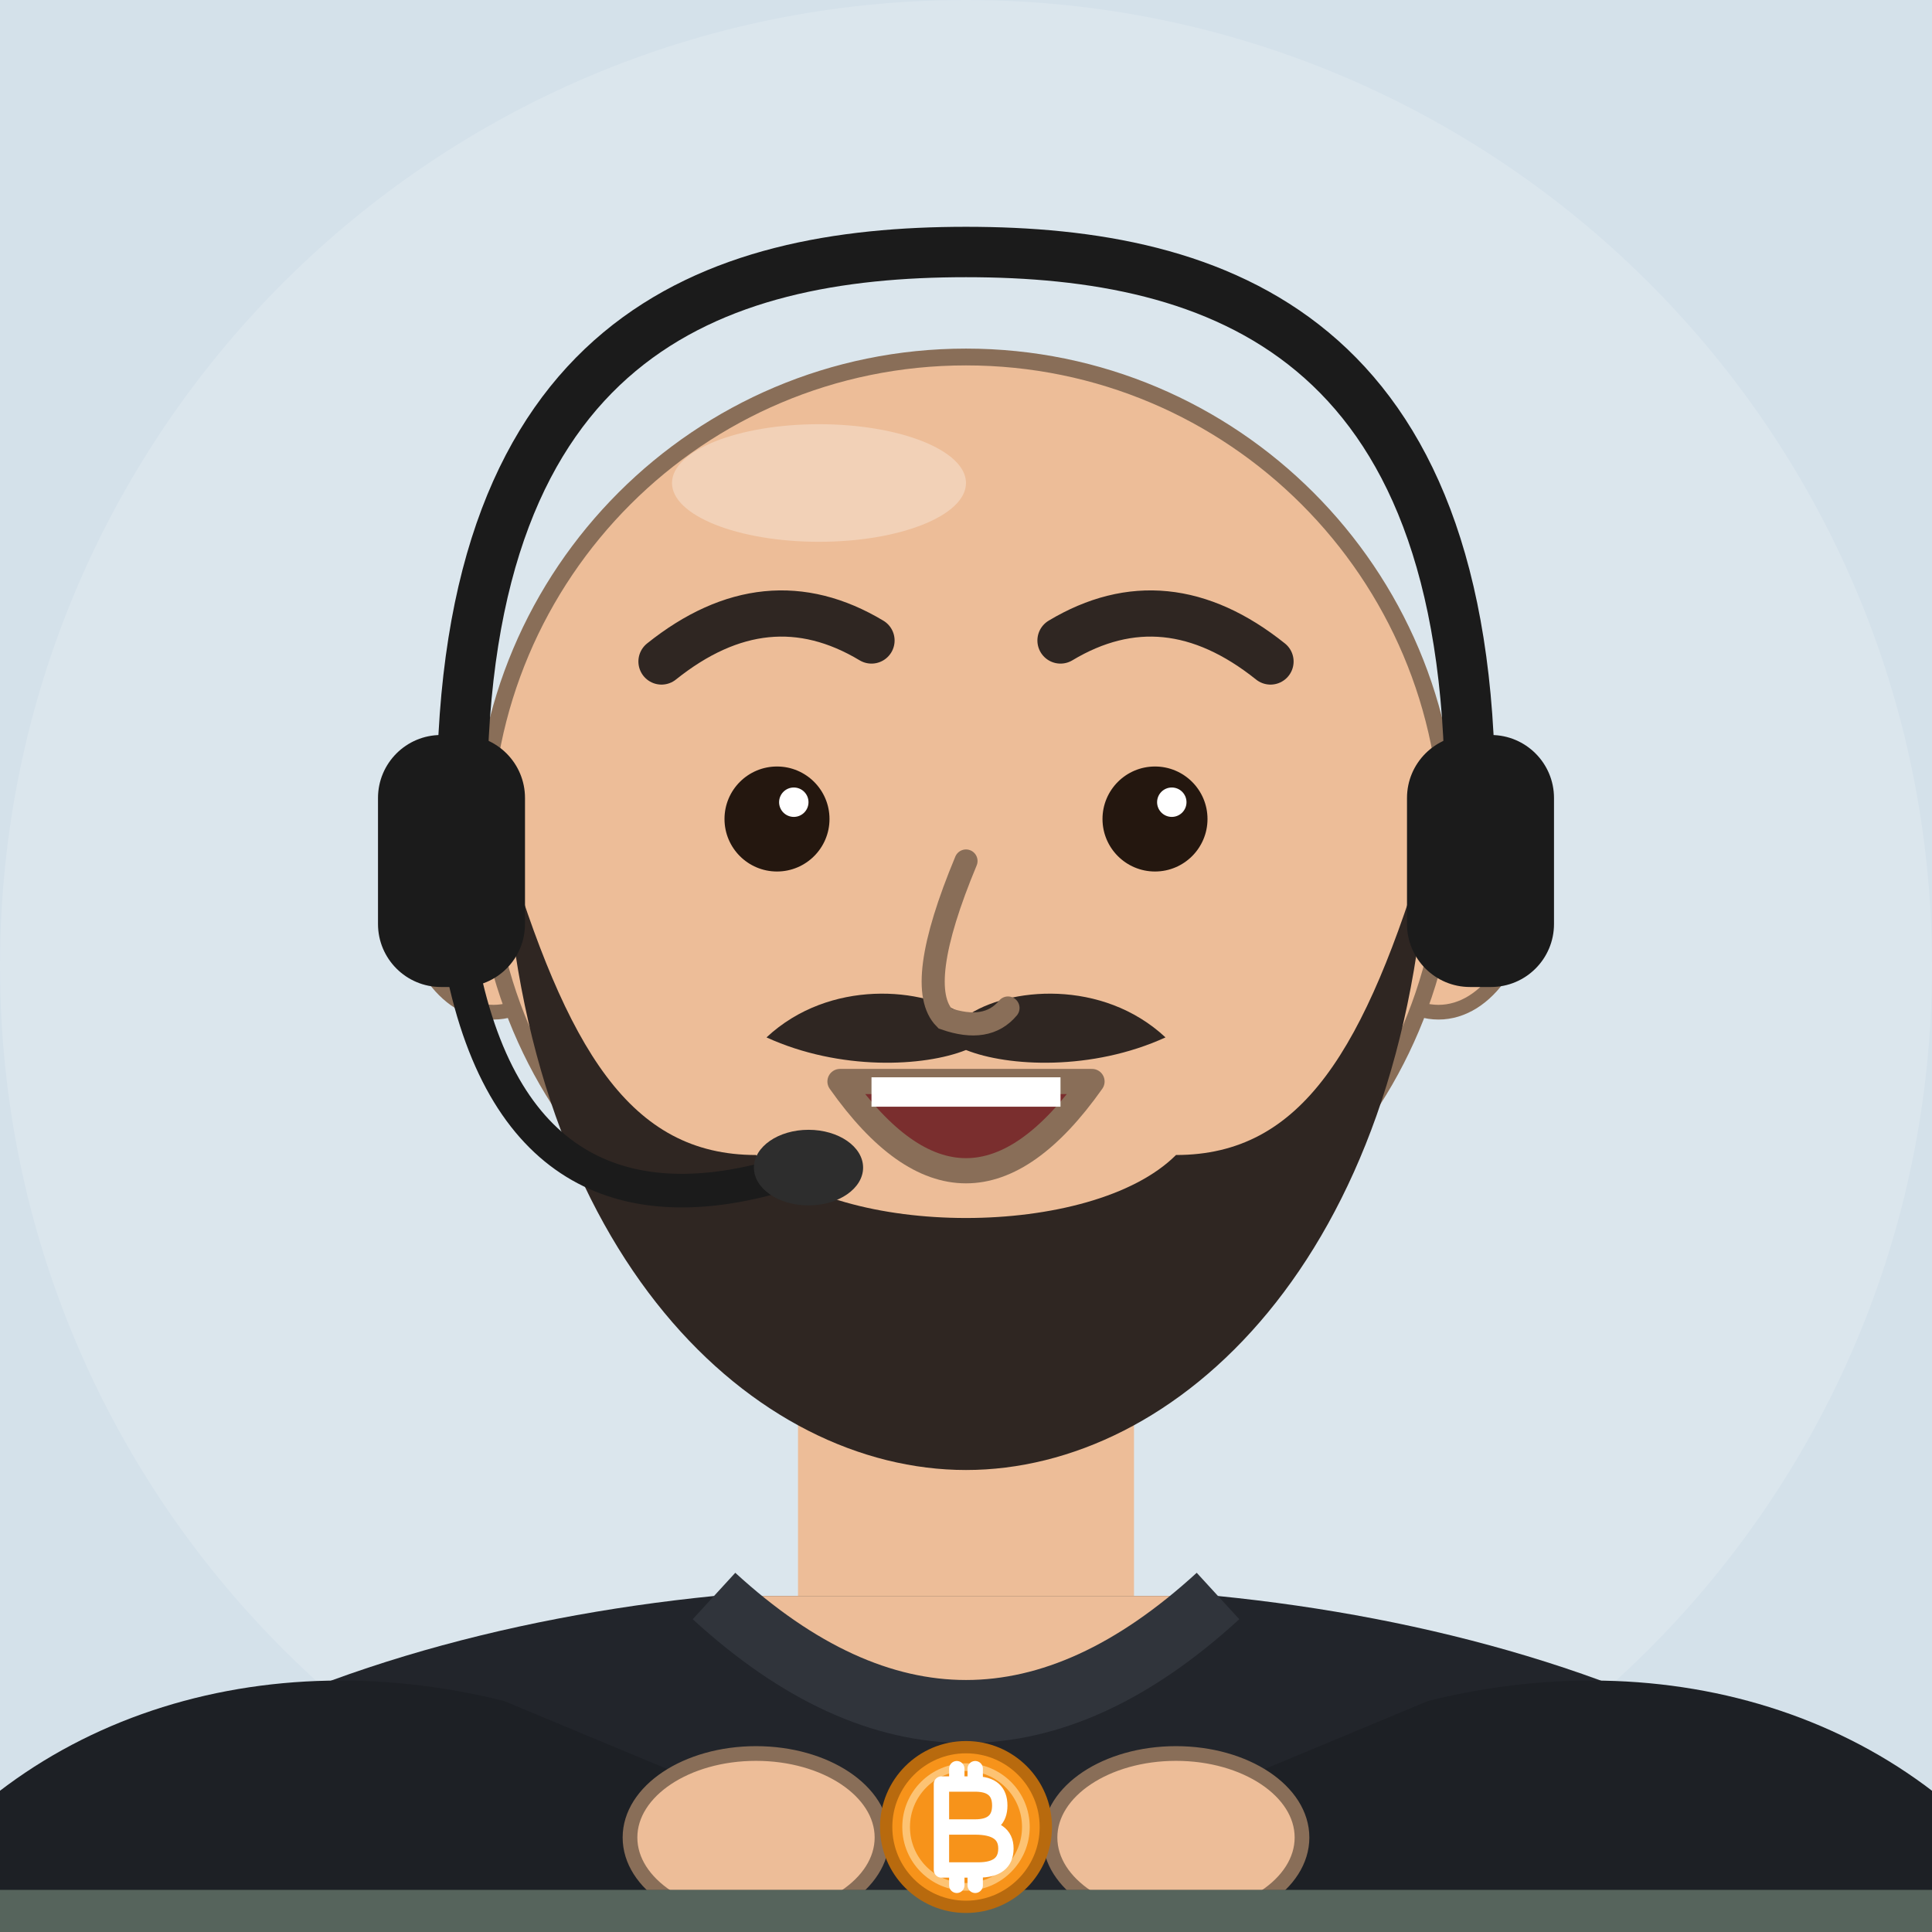
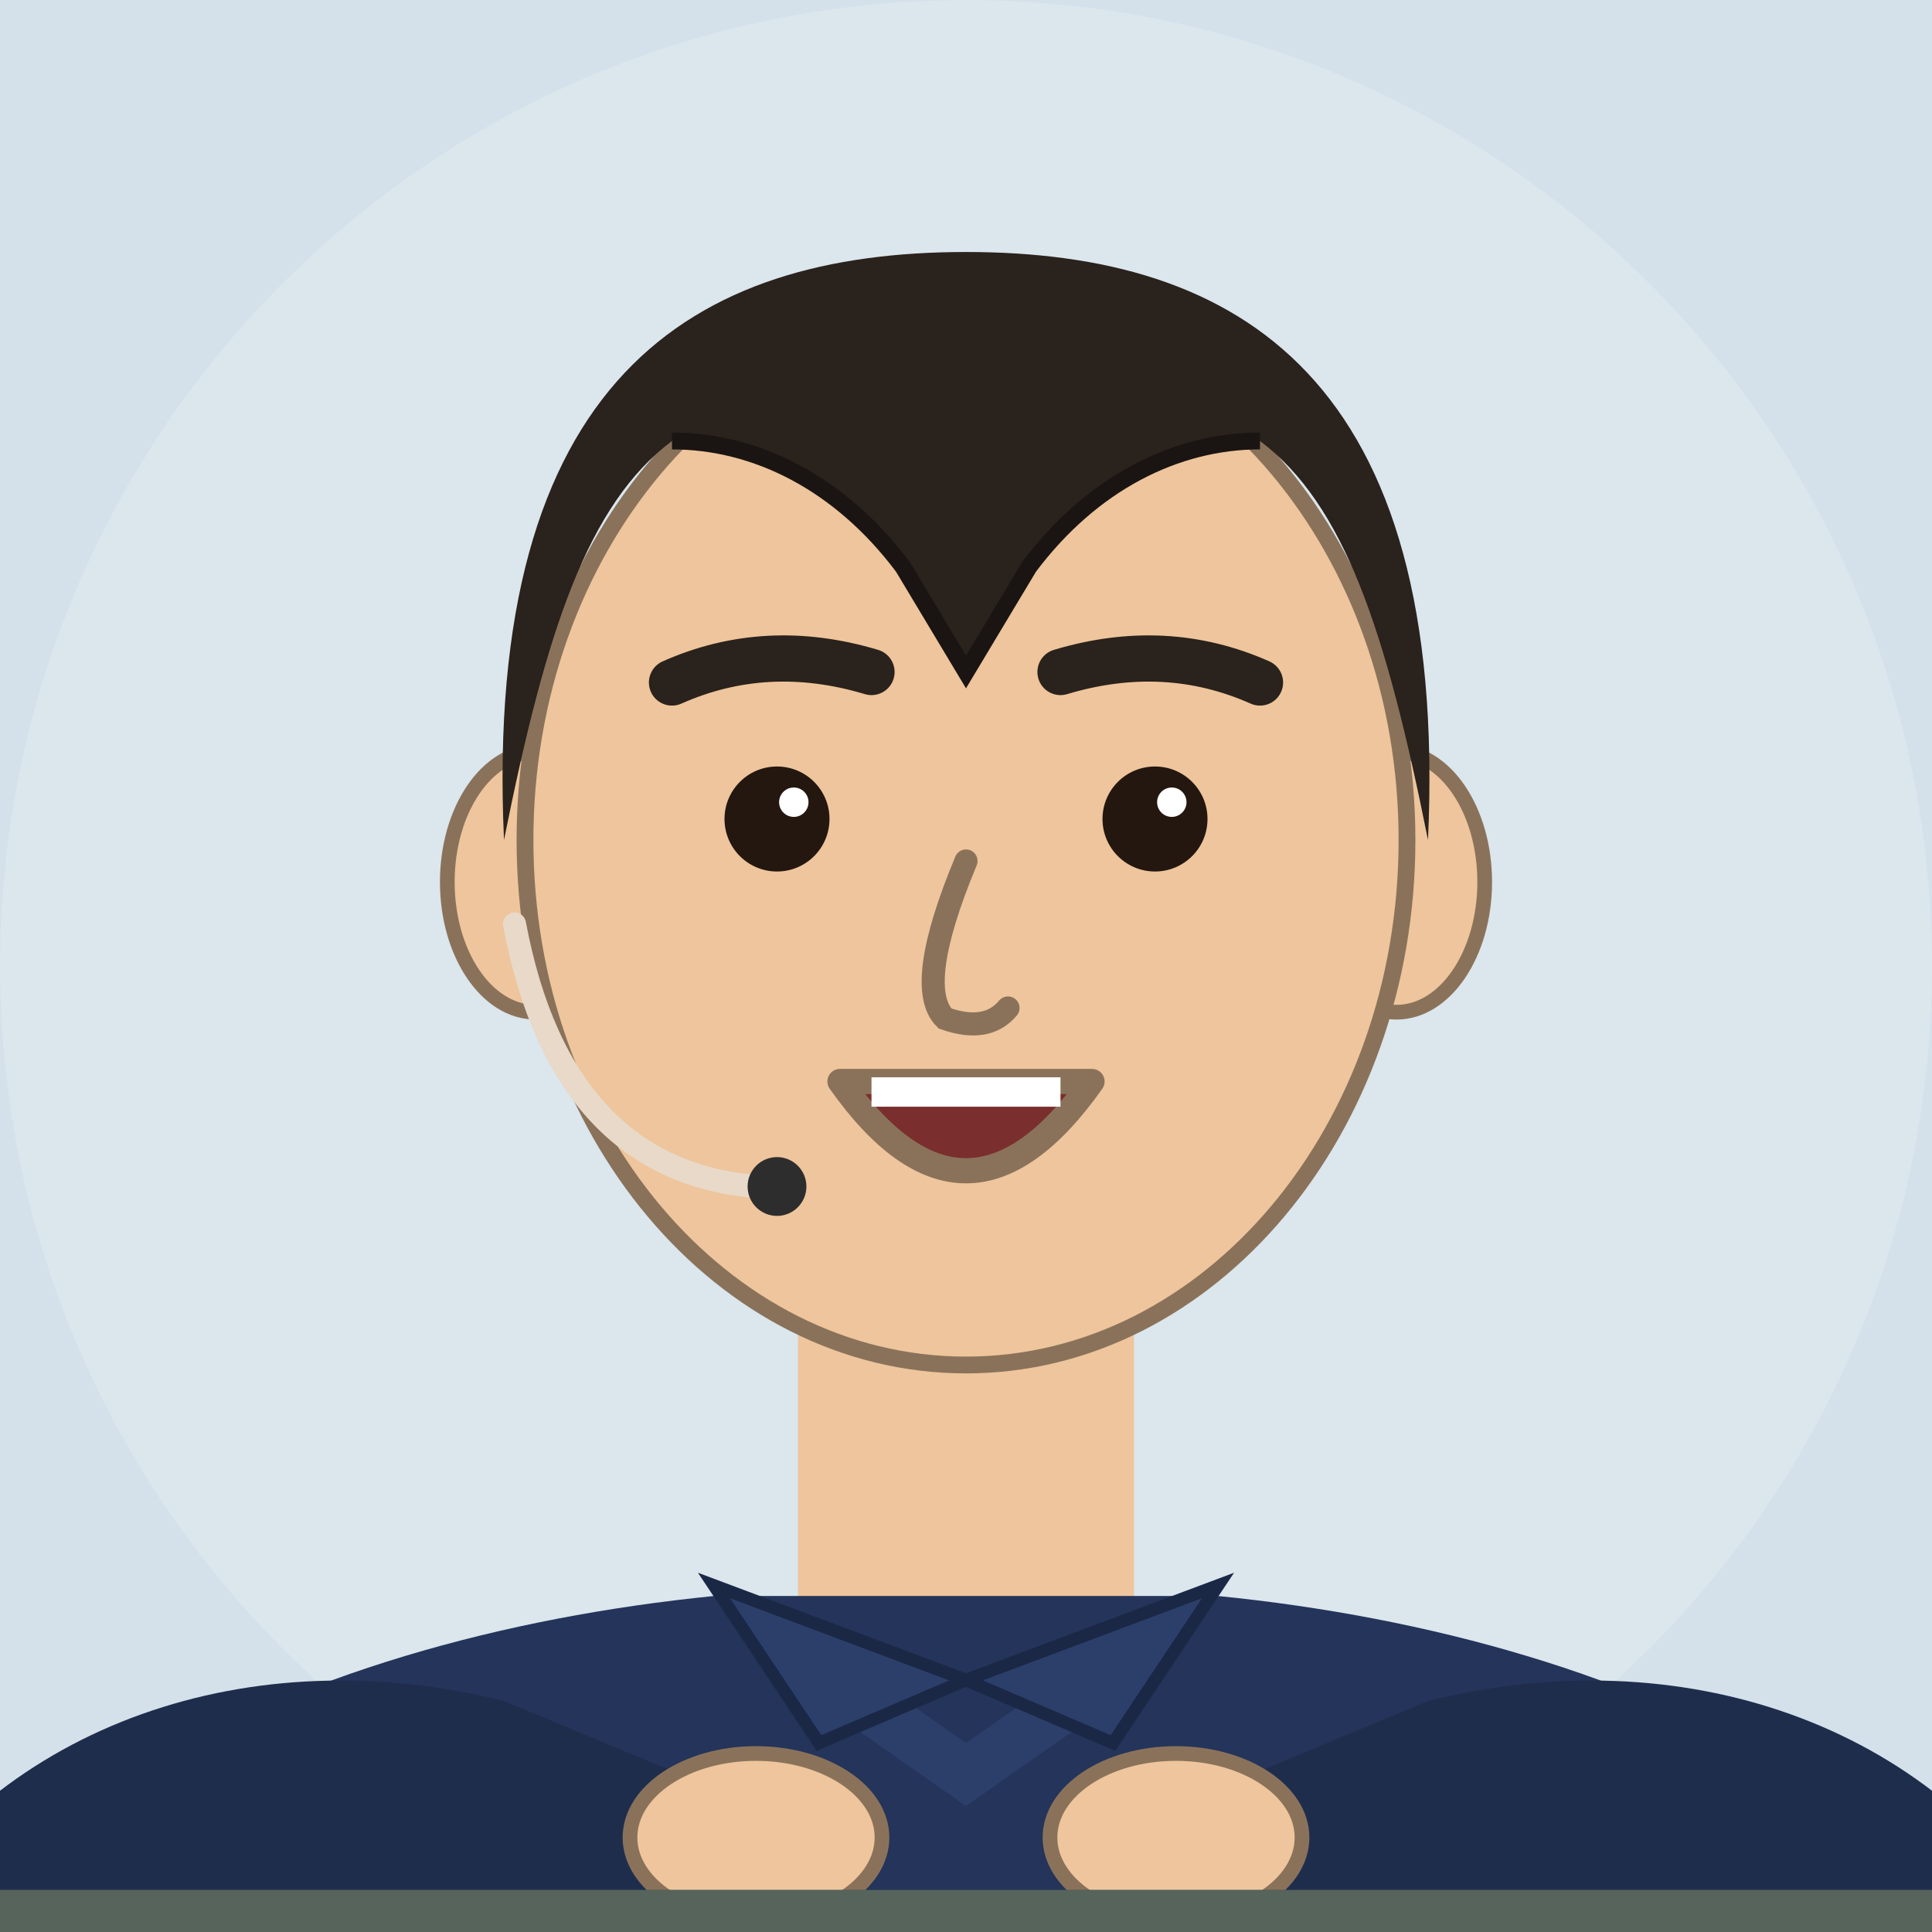
<svg xmlns="http://www.w3.org/2000/svg" viewBox="14 14 92 92" role="img" aria-label="Avatar">
  <rect width="120" height="120" rx="14" fill="#d4e1ea" />
  <circle cx="60" cy="60" r="46" fill="#ffffff" opacity=".16" />
-   <path d="M52,68 L52,92 Q60,97 68,92 L68,68Z" fill="#edbd98" />
-   <path d="M52,74 Q60,80 68,74 L68,70 L52,70Z" fill="#896e58" opacity=".18" />
-   <path d="M6,120 C8,101 28,92 48,90 L72,90 C92,92 112,101 114,120Z" fill="#22252b" />
-   <path d="M48,90 Q60,101 72,90" fill="#edbd98" stroke="#30343b" stroke-width="3" />
-   <ellipse cx="37.5" cy="56" rx="4.2" ry="6.2" fill="#edbd98" stroke="#896e58" stroke-width=".7" />
-   <ellipse cx="82.5" cy="56" rx="4.2" ry="6.2" fill="#edbd98" stroke="#896e58" stroke-width=".7" />
-   <ellipse cx="60" cy="54" rx="23" ry="23" fill="#edbd98" stroke="#896e58" stroke-width=".8" />
-   <path d="M38,54 C39,74 50,84 60,84 C70,84 81,74 82,54 C79,64 76,69 70,69 C66,73 54,73 50,69 C44,69 41,64 38,54Z" fill="#2f2622" />
-   <path d="M50.5,63.4 C53.5,60.6 58,61 60,62.4 C62,61 66.5,60.6 69.5,63.4 C66,65 62,64.8 60,64 C58,64.8 54,65 50.5,63.4Z" fill="#2f2622" />
-   <path d="M60,55 Q57.5,61 59,62.5 Q61,63.2 62,62" fill="none" stroke="#896e58" stroke-width="1.1" stroke-linecap="round" />
-   <path d="M54,65.5 Q60,74 66,65.5Z" fill="#7a2e2e" stroke="#896e58" stroke-width="1.2" stroke-linejoin="round" />
+   <path d="M52,68 L52,92 Q60,97 68,92 L68,68Z" fill="#eec59c" />
+   <path d="M52,74 Q60,80 68,74 L68,70 L52,70Z" fill="#8a725a" opacity=".18" />
+   <path d="M6,120 C8,101 28,92 48,90 L72,90 C92,92 112,101 114,120Z" fill="#24345a" />
+   <path d="M50,90 L60,97 L70,90 L70,93 L60,100 L50,93Z" fill="#2c3f6b" />
+   <path d="M48,89.5 L53,97 L60,94Z M72,89.5 L67,97 L60,94Z" fill="#2c3f6b" stroke="#1a2846" stroke-width=".6" />
+   <ellipse cx="39.5" cy="56" rx="4.2" ry="6.2" fill="#eec59c" stroke="#8a725a" stroke-width=".7" />
+   <ellipse cx="80.5" cy="56" rx="4.2" ry="6.2" fill="#eec59c" stroke="#8a725a" stroke-width=".7" />
+   <ellipse cx="60" cy="54" rx="21" ry="25" fill="#eec59c" stroke="#8a725a" stroke-width=".8" />
+   <path d="M60,55 Q57.5,61 59,62.5 Q61,63.2 62,62" fill="none" stroke="#8a725a" stroke-width="1.1" stroke-linecap="round" />
+   <path d="M54,65.5 Q60,74 66,65.5Z" fill="#7a2e2e" stroke="#8a725a" stroke-width="1.2" stroke-linejoin="round" />
  <path d="M55.5,66 L64.5,66" stroke="#ffffff" stroke-width="1.4" />
  <circle cx="51" cy="53" r="2.5" fill="#24170f" />
  <circle cx="69" cy="53" r="2.5" fill="#24170f" />
  <circle cx="51.8" cy="52.2" r=".7" fill="#fff" />
  <circle cx="69.8" cy="52.2" r=".7" fill="#fff" />
-   <path d="M45.5,45.5 Q50.5,41.5 55.5,44.5" fill="none" stroke="#2f2622" stroke-width="2.2" stroke-linecap="round" />
-   <path d="M64.5,44.5 Q69.5,41.5 74.5,45.5" fill="none" stroke="#2f2622" stroke-width="2.2" stroke-linecap="round" />
-   <ellipse cx="53" cy="37" rx="7" ry="2.8" fill="#ffffff" opacity=".3" />
-   <path d="M36,52 C36,30 48,26 60,26 C72,26 84,30 84,52" fill="none" stroke="#1b1b1b" stroke-width="2.4" />
-   <rect x="32" y="49" width="7" height="12" rx="3" fill="#1b1b1b" />
-   <rect x="81" y="49" width="7" height="12" rx="3" fill="#1b1b1b" />
-   <path d="M36,60 C38,70 44,72 51,70" fill="none" stroke="#1b1b1b" stroke-width="1.6" stroke-linecap="round" />
-   <ellipse cx="52.5" cy="69.6" rx="2.6" ry="1.8" fill="#2d2d2d" />
-   <path d="M8,106 C14,96 26,92 38,95 L50,100 L47,106Z" fill="#1d2025" />
-   <path d="M112,106 C106,96 94,92 82,95 L70,100 L73,106Z" fill="#1d2025" />
-   <ellipse cx="50" cy="101.5" rx="6" ry="4" fill="#edbd98" stroke="#896e58" stroke-width=".7" />
-   <ellipse cx="70" cy="101.5" rx="6" ry="4" fill="#edbd98" stroke="#896e58" stroke-width=".7" />
+   <path d="M46,46.5 Q50.5,44.5 55.5,46" fill="none" stroke="#2a221c" stroke-width="2.2" stroke-linecap="round" />
+   <path d="M64.5,46 Q69.5,44.5 74,46.5" fill="none" stroke="#2a221c" stroke-width="2.2" stroke-linecap="round" />
+   <path d="M38,54 C37,32 47,26 60,26 C73,26 83,32 82,54 C80,44 78,38 74,35 C70,35 66,37 63,41 L60,46 L57,41 C54,37 50,35 46,35 C42,38 40,44 38,54Z" fill="#2a221c" />
+   <path d="M46,35 C50,35 54,37 57,41 L60,46 L63,41 C66,37 70,35 74,35" fill="none" stroke="#1a1512" stroke-width=".8" />
+   <path d="M38.5,58 C40,66 44,70 50,70.5" fill="none" stroke="#e8d9c8" stroke-width="1.1" stroke-linecap="round" />
+   <circle cx="51" cy="70.5" r="1.4" fill="#2d2d2d" />
+   <path d="M8,106 C14,96 26,92 38,95 L50,100 L47,106Z" fill="#1f2d4d" />
+   <path d="M112,106 C106,96 94,92 82,95 L70,100 L73,106Z" fill="#1f2d4d" />
+   <ellipse cx="50" cy="101.5" rx="6" ry="4" fill="#eec59c" stroke="#8a725a" stroke-width=".7" />
+   <ellipse cx="70" cy="101.5" rx="6" ry="4" fill="#eec59c" stroke="#8a725a" stroke-width=".7" />
  <rect x="0" y="104" width="120" height="16" fill="#3e4a44" />
  <rect x="0" y="104" width="120" height="2.5" fill="#56645c" />
-   <g transform="translate(60,101) scale(0.731)">
-     <circle r="5.2" fill="#f7931a" stroke="#b86a0e" stroke-width=".8" />
-     <circle r="3.9" fill="none" stroke="#ffd08a" stroke-width=".5" opacity=".8" />
-     <path d="M-1.6,-2.8 L-1.6,2.8 M-1.6,-2.8 L0.6,-2.8 Q2.2,-2.8 2.2,-1.4 Q2.2,0 0.6,0 L-1.6,0 M0.6,0 Q2.6,0 2.6,1.4 Q2.6,2.8 0.8,2.8 L-1.6,2.8 M-0.6,-3.8 L-0.6,-2.8 M0.6,-3.8 L0.6,-2.8 M-0.6,2.8 L-0.6,3.8 M0.6,2.8 L0.6,3.8" fill="none" stroke="#ffffff" stroke-width="1" stroke-linecap="round" stroke-linejoin="round" />
-   </g>
</svg>
